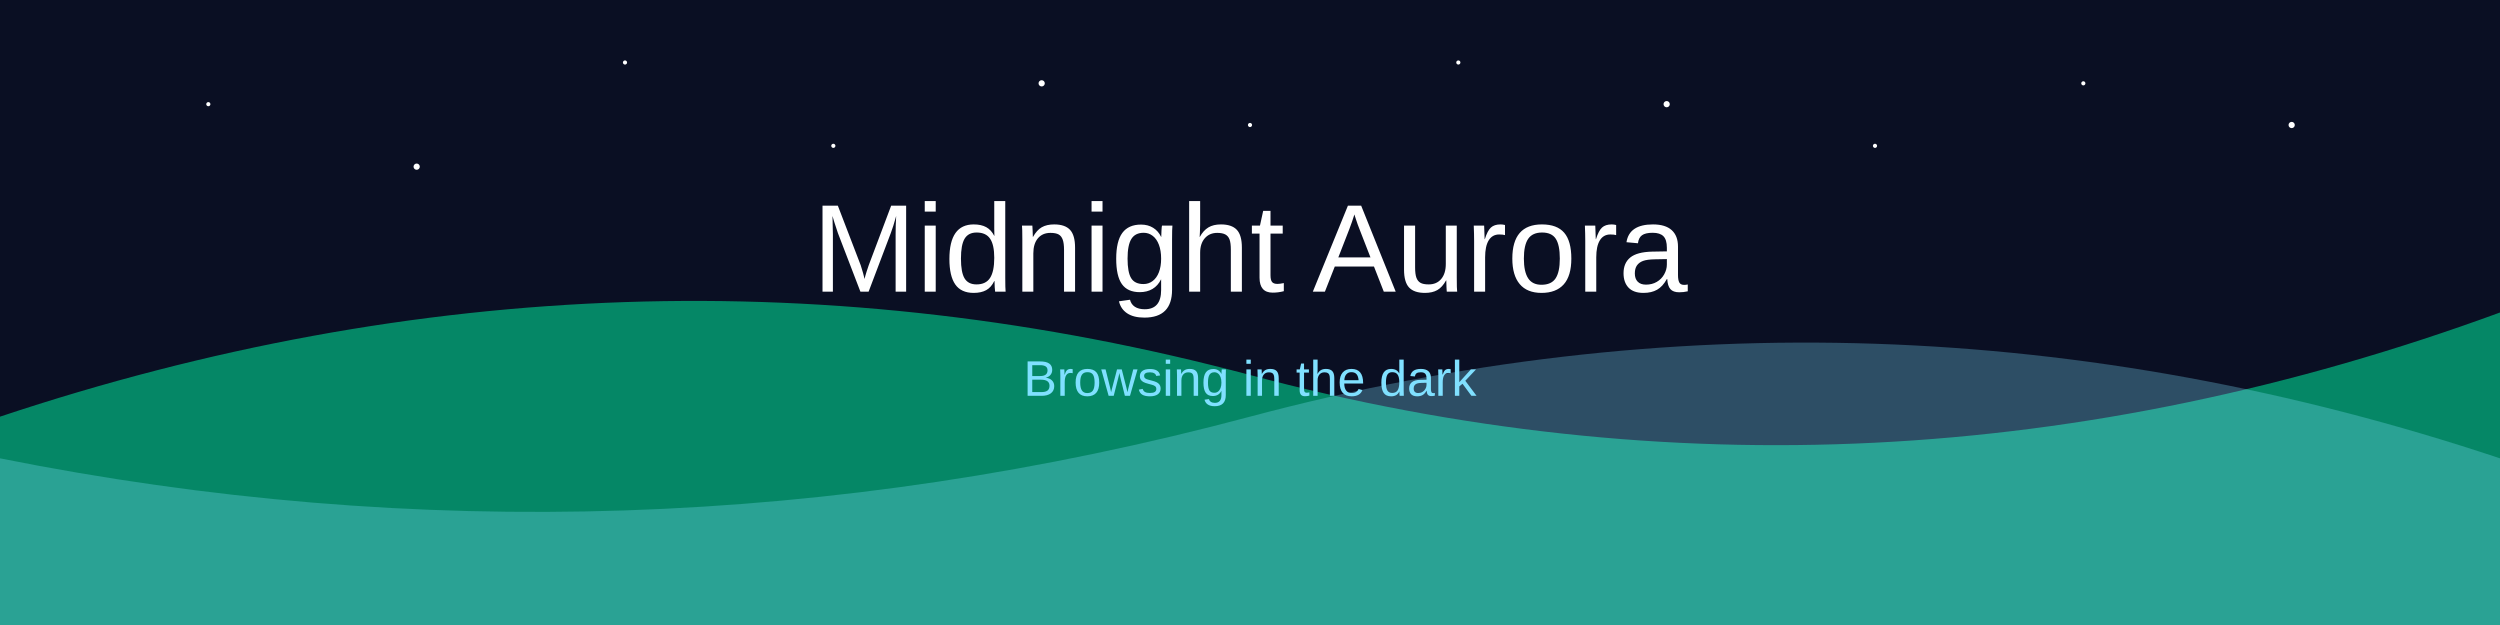
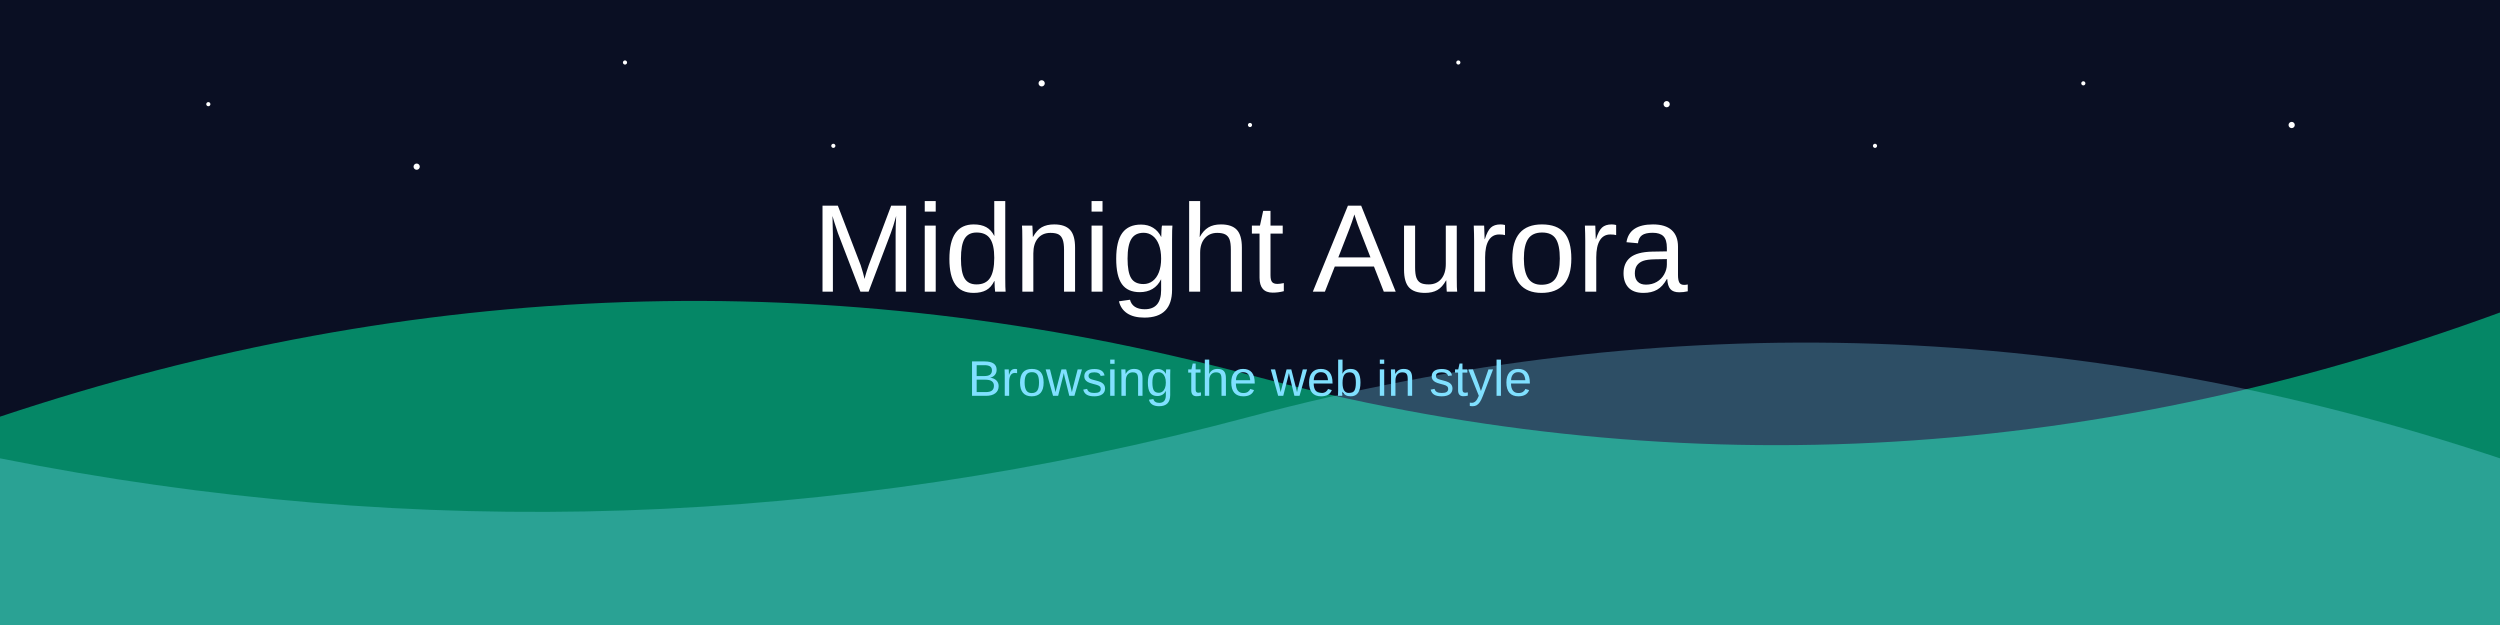
<svg xmlns="http://www.w3.org/2000/svg" viewBox="0 0 1200 300">
  <rect width="1200" height="300" fill="#0a0f23" />
  <g fill="#ffffff">
    <circle cx="100" cy="50" r="1" />
    <circle cx="200" cy="80" r="1.5" />
    <circle cx="300" cy="30" r="1" />
    <circle cx="400" cy="70" r="1" />
    <circle cx="500" cy="40" r="1.5" />
    <circle cx="600" cy="60" r="1" />
    <circle cx="700" cy="30" r="1" />
    <circle cx="800" cy="50" r="1.5" />
    <circle cx="900" cy="70" r="1" />
    <circle cx="1000" cy="40" r="1" />
    <circle cx="1100" cy="60" r="1.5" />
  </g>
  <path d="M0 200 Q 300 100, 600 180 Q 900 260, 1200 150 L 1200 300 L 0 300 Z" fill="#00ffaa" opacity="0.5">
    <animate attributeName="d" values="M0 200 Q 300 100, 600 180 Q 900 260, 1200 150 L 1200 300 L 0 300 Z;                      M0 180 Q 300 240, 600 150 Q 900 60, 1200 180 L 1200 300 L 0 300 Z;                      M0 200 Q 300 100, 600 180 Q 900 260, 1200 150 L 1200 300 L 0 300 Z" dur="10s" repeatCount="indefinite" />
  </path>
  <path d="M0 220 Q 300 280, 600 200 Q 900 120, 1200 220 L 1200 300 L 0 300 Z" fill="#80e0ff" opacity="0.3">
    <animate attributeName="d" values="M0 220 Q 300 280, 600 200 Q 900 120, 1200 220 L 1200 300 L 0 300 Z;                      M0 200 Q 300 140, 600 220 Q 900 300, 1200 200 L 1200 300 L 0 300 Z;                      M0 220 Q 300 280, 600 200 Q 900 120, 1200 220 L 1200 300 L 0 300 Z" dur="8s" repeatCount="indefinite" />
  </path>
  <text x="600" y="140" font-family="Arial, sans-serif" font-size="60" fill="#ffffff" text-anchor="middle">Midnight Aurora</text>
-   <text x="600" y="190" font-family="Arial, sans-serif" font-size="24" fill="#80e0ff" text-anchor="middle">Browsing in the dark</text>
+   <text x="600" y="190" font-family="Arial, sans-serif" font-size="24" fill="#80e0ff" text-anchor="middle">Browsing the web in style</text>
</svg>
